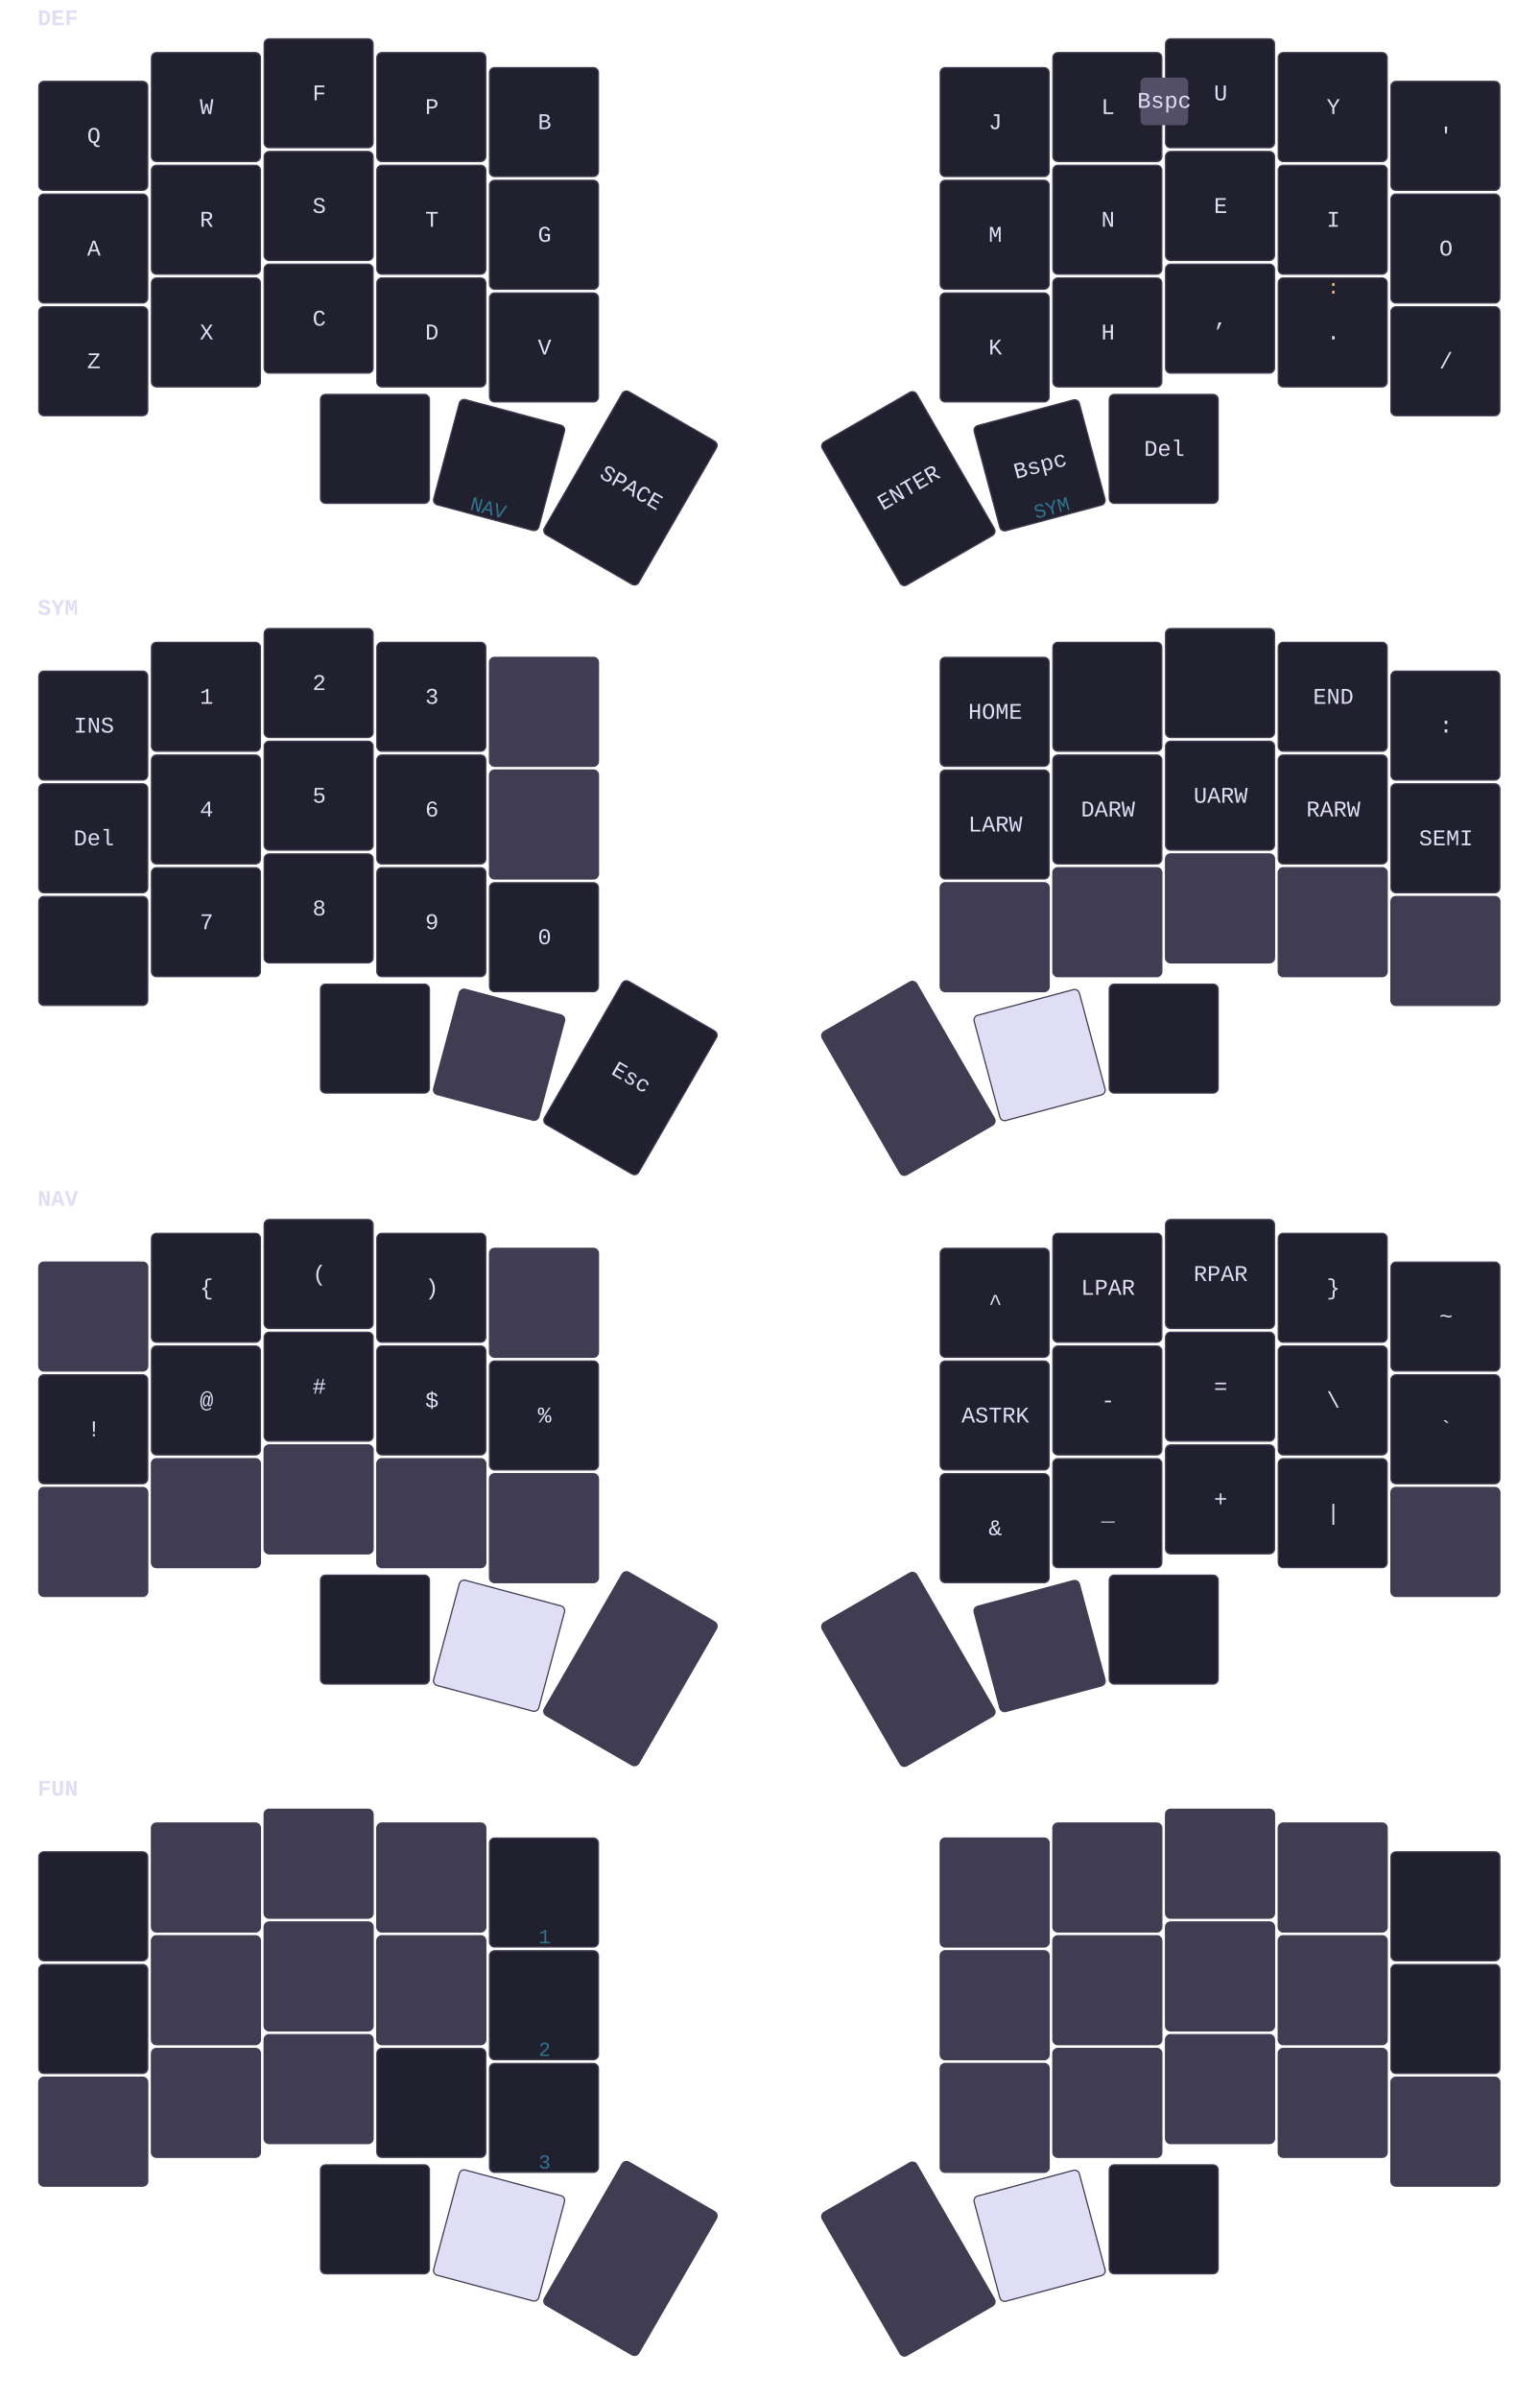
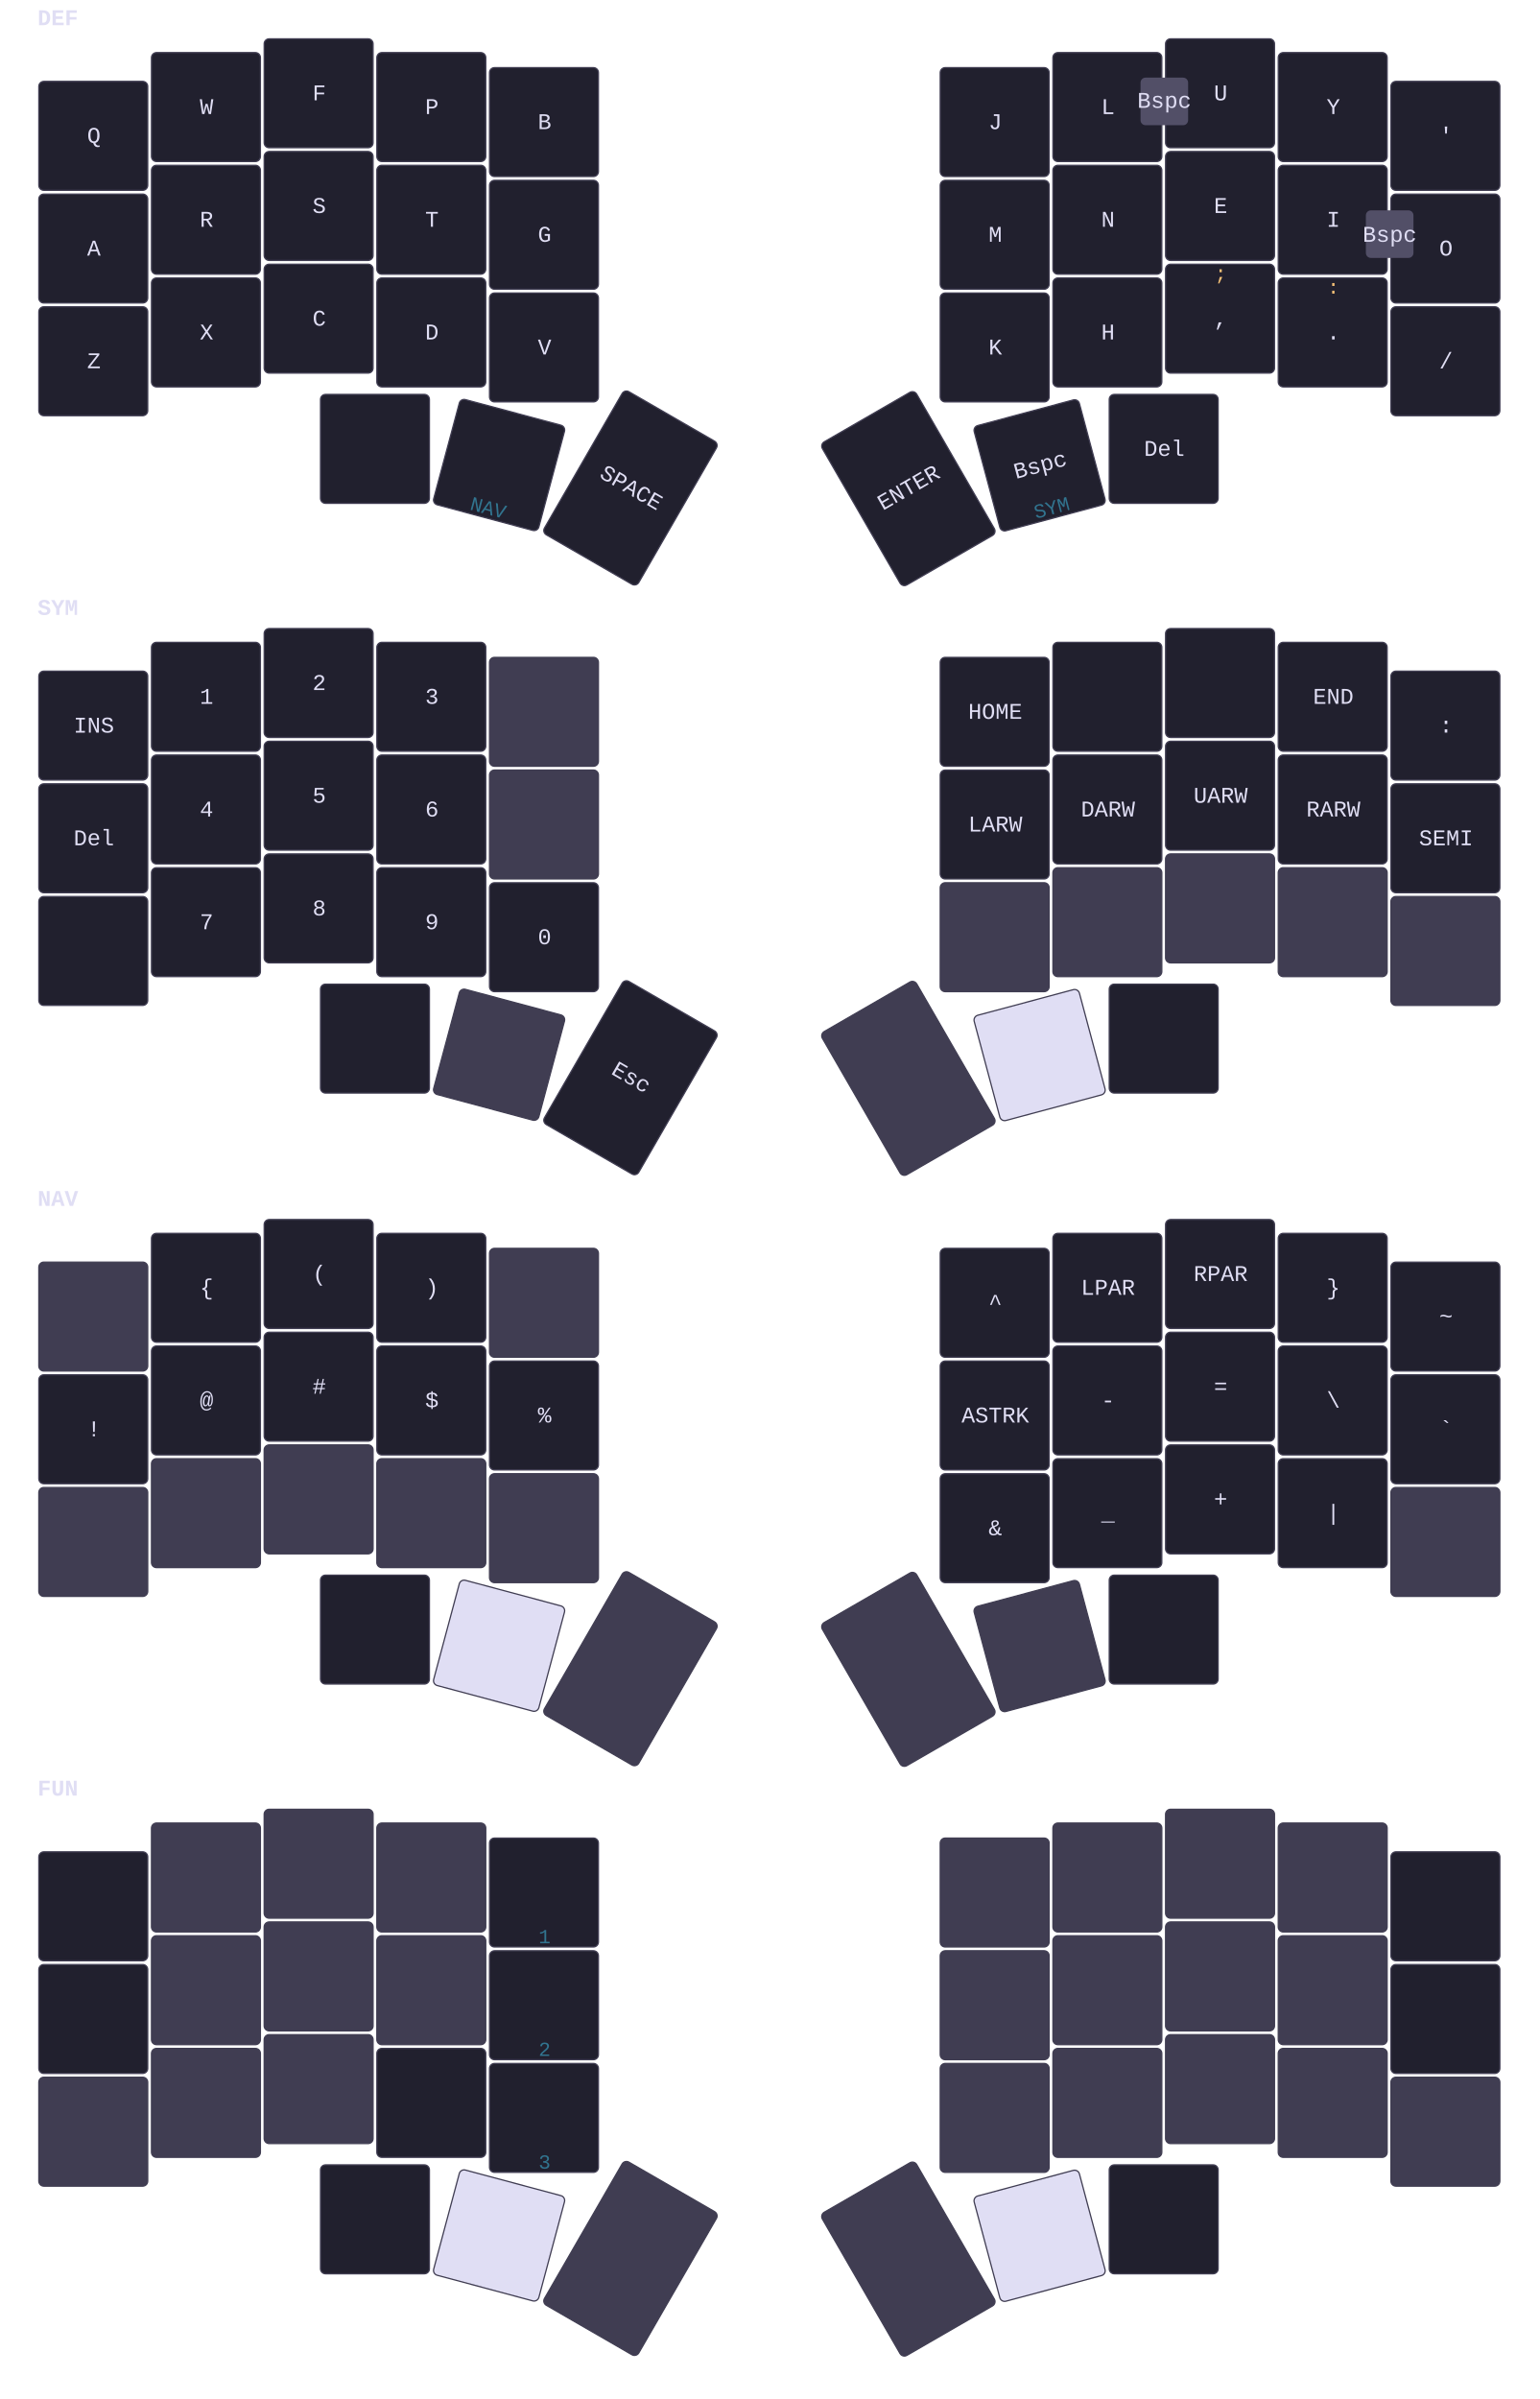
<svg xmlns="http://www.w3.org/2000/svg" xmlns:xlink="http://www.w3.org/1999/xlink" width="1230" height="1916" viewBox="0 0 1230 1916" class="keymap">
  <defs>/* start glyphs */
<svg id="mdi:alpha-w-box">
      <svg id="mdi-alpha-w-box" viewBox="0 0 24 24">
        <path d="M9,17H15A2,2 0 0,0 17,15V7H15V15H13V8H11V15H9V7H7V15A2,2 0 0,0 9,17M5,3H19A2,2 0 0,1 21,5V19A2,2 0 0,1 19,21H5A2,2 0 0,1 3,19V5A2,2 0 0,1 5,3Z" />
      </svg>
    </svg>
    <svg id="mdi:apple-keyboard-command">
      <svg id="mdi-apple-keyboard-command" viewBox="0 0 24 24">
        <path d="M6,2A4,4 0 0,1 10,6V8H14V6A4,4 0 0,1 18,2A4,4 0 0,1 22,6A4,4 0 0,1 18,10H16V14H18A4,4 0 0,1 22,18A4,4 0 0,1 18,22A4,4 0 0,1 14,18V16H10V18A4,4 0 0,1 6,22A4,4 0 0,1 2,18A4,4 0 0,1 6,14H8V10H6A4,4 0 0,1 2,6A4,4 0 0,1 6,2M16,18A2,2 0 0,0 18,20A2,2 0 0,0 20,18A2,2 0 0,0 18,16H16V18M14,10H10V14H14V10M6,16A2,2 0 0,0 4,18A2,2 0 0,0 6,20A2,2 0 0,0 8,18V16H6M8,6A2,2 0 0,0 6,4A2,2 0 0,0 4,6A2,2 0 0,0 6,8H8V6M18,8A2,2 0 0,0 20,6A2,2 0 0,0 18,4A2,2 0 0,0 16,6V8H18Z" />
      </svg>
    </svg>
    <svg id="mdi:apple-keyboard-control">
      <svg id="mdi-apple-keyboard-control" viewBox="0 0 24 24">
        <path d="M19.78,11.78L18.36,13.19L12,6.83L5.64,13.19L4.22,11.78L12,4L19.78,11.78Z" />
      </svg>
    </svg>
    <svg id="mdi:apple-keyboard-option">
      <svg id="mdi-apple-keyboard-option" viewBox="0 0 24 24">
        <path d="M3,4H9.11L16.15,18H21V20H14.88L7.84,6H3V4M14,4H21V6H14V4Z" />
      </svg>
    </svg>
    <svg id="mdi:apple-keyboard-shift">
      <svg id="mdi-apple-keyboard-shift" viewBox="0 0 24 24">
        <path d="M15,18V12H17.17L12,6.83L6.83,12H9V18H15M12,4L22,14H17V20H7V14H2L12,4Z" />
      </svg>
    </svg>
    <svg id="mdi:backup-restore">
      <svg id="mdi-backup-restore" viewBox="0 0 24 24">
        <path d="M12,3A9,9 0 0,0 3,12H0L4,16L8,12H5A7,7 0 0,1 12,5A7,7 0 0,1 19,12A7,7 0 0,1 12,19C10.5,19 9.09,18.5 7.94,17.7L6.5,19.14C8.04,20.3 9.94,21 12,21A9,9 0 0,0 21,12A9,9 0 0,0 12,3M14,12A2,2 0 0,0 12,10A2,2 0 0,0 10,12A2,2 0 0,0 12,14A2,2 0 0,0 14,12Z" />
      </svg>
    </svg>
    <svg id="mdi:bluetooth-connect">
      <svg id="mdi-bluetooth-connect" viewBox="0 0 24 24">
        <path d="M19,10L17,12L19,14L21,12M14.88,16.29L13,18.17V14.41M13,5.83L14.88,7.71L13,9.58M17.71,7.71L12,2H11V9.58L6.41,5L5,6.41L10.59,12L5,17.58L6.41,19L11,14.41V22H12L17.71,16.29L13.41,12M7,12L5,10L3,12L5,14L7,12Z" />
      </svg>
    </svg>
    <svg id="mdi:bluetooth-off">
      <svg id="mdi-bluetooth-off" viewBox="0 0 24 24">
        <path d="M13,5.83L14.88,7.71L13.28,9.31L14.69,10.72L17.71,7.7L12,2H11V7.03L13,9.03M5.41,4L4,5.41L10.59,12L5,17.59L6.41,19L11,14.41V22H12L16.29,17.71L18.59,20L20,18.59M13,18.17V14.41L14.88,16.29" />
      </svg>
    </svg>
    <svg id="mdi:chevron-double-down">
      <svg id="mdi-chevron-double-down" viewBox="0 0 24 24">
        <path d="M16.59,5.59L18,7L12,13L6,7L7.41,5.59L12,10.17L16.59,5.59M16.59,11.59L18,13L12,19L6,13L7.41,11.59L12,16.17L16.59,11.59Z" />
      </svg>
    </svg>
    <svg id="mdi:chevron-double-up">
      <svg id="mdi-chevron-double-up" viewBox="0 0 24 24">
        <path d="M7.41,18.41L6,17L12,11L18,17L16.59,18.41L12,13.83L7.41,18.41M7.41,12.41L6,11L12,5L18,11L16.59,12.41L12,7.83L7.41,12.41Z" />
      </svg>
    </svg>
    <svg id="mdi:keyboard-tab">
      <svg id="mdi-keyboard-tab" viewBox="0 0 24 24">
        <path d="M20,18H22V6H20M11.59,7.41L15.17,11H1V13H15.17L11.59,16.58L13,18L19,12L13,6L11.59,7.41Z" />
      </svg>
    </svg>
    <svg id="mdi:minus-circle-outline">
      <svg id="mdi-minus-circle-outline" viewBox="0 0 24 24">
        <path d="M12,20C7.59,20 4,16.41 4,12C4,7.59 7.59,4 12,4C16.41,4 20,7.59 20,12C20,16.41 16.41,20 12,20M12,2A10,10 0 0,0 2,12A10,10 0 0,0 12,22A10,10 0 0,0 22,12A10,10 0 0,0 12,2M7,13H17V11H7" />
      </svg>
    </svg>
    <svg id="mdi:progress-download">
      <svg id="mdi-progress-download" viewBox="0 0 24 24">
        <path d="M13,2.03C17.73,2.5 21.5,6.25 21.95,11C22.5,16.5 18.5,21.38 13,21.93V19.93C16.64,19.5 19.5,16.61 19.96,12.97C20.5,8.58 17.39,4.59 13,4.05V2.05L13,2.03M11,2.06V4.06C9.57,4.26 8.22,4.84 7.1,5.74L5.67,4.26C7.19,3 9.05,2.25 11,2.06M4.26,5.67L5.69,7.1C4.8,8.23 4.24,9.58 4.05,11H2.05C2.25,9.04 3,7.19 4.26,5.67M2.06,13H4.06C4.24,14.42 4.81,15.77 5.69,16.9L4.27,18.33C3.03,16.81 2.26,14.96 2.06,13M7.1,18.37C8.23,19.25 9.58,19.82 11,20V22C9.04,21.79 7.18,21 5.67,19.74L7.1,18.37M12,16.5L7.5,12H11V8H13V12H16.5L12,16.5Z" />
      </svg>
    </svg>
    <svg id="mdi:transfer">
      <svg id="mdi-transfer" viewBox="0 0 24 24">
        <path d="M8 4A2 2 0 0 0 6 6V10H8V6H16V9H13.5L17 12.5L20.5 9H18V6A2 2 0 0 0 16 4H8M3 12V14H11V12H3M3 15V17H11V15H3M13 15V17H21V15H13M3 18V20H11V18H3M13 18V20H21V18H13Z" />
      </svg>
    </svg>
  </defs>/* end glyphs */
<style>/* inherit to force styles through use tags */
svg path {
    fill: inherit;
}

/* root DOM */
svg.keymap {
    font-family: SFMono-Regular,Consolas,Liberation Mono,Menlo,monospace;
    font-size: 18px;
    font-kerning: normal;
    text-rendering: optimizeLegibility;
    background: #26233a;
}

rect.key {
    fill: #21202e ; /* switch background key color */
    stroke: #403d52; /* switch border color */
    stroke-width: 1;
}

/* default key side styling, only used is draw_key_sides is set */
rect.side {
    filter: brightness(90%);
}

/* color accent for combo boxes */
rect.combo, rect.combo-separate {
    fill: #524f67;
}

/* color accent for held keys */
rect.held, rect.combo.held {
    fill: #e0def4;
}

/* color accent for ghost (optional) keys */
rect.ghost, rect.combo.ghost {
    stroke-dasharray: 4, 4;
    stroke-width: 2;
}

text {
    text-anchor: middle;
    dominant-baseline: middle;
}

/* main layer keys text */
text.tap, text.combo, use.tap {
    fill: #e0def4;
}
text.hold {
    fill: #31748f;
    font-size: 16px; /* simlar to glyph_hold_size */
}
use.hold {
    fill: #31748f;
}

/* styling for layer labels */
text.label {
    font-weight: bold;
    text-anchor: start;
    fill: #e0def4;
    stroke-width: 0;
    paint-order: stroke;
    text-transform: uppercase;
}

/* styling for combo tap, and key hold/shifted label text */
text.combo, text.shifted {
}

text.hold {
    text-anchor: middle;
    dominant-baseline: auto;
}

text.shifted {
    text-anchor: middle;
    dominant-baseline: hanging;
    font-size: 16px;
    fill: #f6c177;
}

/* styling for hold/shifted label text in combo box */
text.combo.hold, text.combo.shifted {
    font-size: 8px;
}

/* lighter symbol for transparent keys */
rect.trans {
    fill: #403d52;
}
use.trans {
    fill: #6e6a86;
}

/* styling for combo dendrons */
path.combo {
    stroke-width: 1;
    stroke: gray;
    fill: none;
}

/* Start Tabler Icons Cleanup */
/* cannot use height/width with glyphs */
.icon-tabler &gt; path {
    fill: inherit;
    stroke: inherit;
    stroke-width: 2;
}
/* hide tabler's default box */
.icon-tabler &gt; path[stroke="none"][fill="none"] {
    visibility: hidden;
}
/* End Tabler Icons Cleanup */
</style>
  <g transform="translate(30, 0)" class="layer-DEF">
    <text x="0" y="15" class="label">DEF</text>
    <g transform="translate(0, 30)">
      <g transform="translate(45, 79)" class="key keypos-0">
        <rect rx="4" ry="4" x="-44" y="-44" width="87" height="87" class="key" />
        <text x="0" y="0" class="key tap">Q</text>
      </g>
      <g transform="translate(135, 56)" class="key keypos-1">
        <rect rx="4" ry="4" x="-44" y="-44" width="87" height="87" class="key" />
        <text x="0" y="0" class="key tap">W</text>
      </g>
      <g transform="translate(225, 45)" class="key keypos-2">
        <rect rx="4" ry="4" x="-44" y="-44" width="87" height="87" class="key" />
        <text x="0" y="0" class="key tap">F</text>
      </g>
      <g transform="translate(315, 56)" class="key keypos-3">
        <rect rx="4" ry="4" x="-44" y="-44" width="87" height="87" class="key" />
        <text x="0" y="0" class="key tap">P</text>
      </g>
      <g transform="translate(405, 68)" class="key keypos-4">
        <rect rx="4" ry="4" x="-44" y="-44" width="87" height="87" class="key" />
        <text x="0" y="0" class="key tap">B</text>
      </g>
      <g transform="translate(765, 68)" class="key keypos-5">
        <rect rx="4" ry="4" x="-44" y="-44" width="87" height="87" class="key" />
        <text x="0" y="0" class="key tap">J</text>
      </g>
      <g transform="translate(855, 56)" class="key keypos-6">
        <rect rx="4" ry="4" x="-44" y="-44" width="87" height="87" class="key" />
        <text x="0" y="0" class="key tap">L</text>
      </g>
      <g transform="translate(945, 45)" class="key keypos-7">
        <rect rx="4" ry="4" x="-44" y="-44" width="87" height="87" class="key" />
        <text x="0" y="0" class="key tap">U</text>
      </g>
      <g transform="translate(1035, 56)" class="key keypos-8">
        <rect rx="4" ry="4" x="-44" y="-44" width="87" height="87" class="key" />
        <text x="0" y="0" class="key tap">Y</text>
      </g>
      <g transform="translate(1125, 79)" class="key keypos-9">
        <rect rx="4" ry="4" x="-44" y="-44" width="87" height="87" class="key" />
        <text x="0" y="0" class="key tap">'</text>
      </g>
      <g transform="translate(45, 169)" class="key keypos-10">
        <rect rx="4" ry="4" x="-44" y="-44" width="87" height="87" class="key" />
        <text x="0" y="0" class="key tap">A</text>
        <use href="#mdi:apple-keyboard-command" xlink:href="#mdi:apple-keyboard-command" x="-8" y="24" height="16" width="16.0" class="key hold glyph mdi:apple-keyboard-command" />
      </g>
      <g transform="translate(135, 146)" class="key keypos-11">
        <rect rx="4" ry="4" x="-44" y="-44" width="87" height="87" class="key" />
        <text x="0" y="0" class="key tap">R</text>
        <use href="#mdi:apple-keyboard-option" xlink:href="#mdi:apple-keyboard-option" x="-8" y="24" height="16" width="16.0" class="key hold glyph mdi:apple-keyboard-option" />
      </g>
      <g transform="translate(225, 135)" class="key keypos-12">
        <rect rx="4" ry="4" x="-44" y="-44" width="87" height="87" class="key" />
        <text x="0" y="0" class="key tap">S</text>
        <use href="#mdi:apple-keyboard-control" xlink:href="#mdi:apple-keyboard-control" x="-8" y="24" height="16" width="16.0" class="key hold glyph mdi:apple-keyboard-control" />
      </g>
      <g transform="translate(315, 146)" class="key keypos-13">
        <rect rx="4" ry="4" x="-44" y="-44" width="87" height="87" class="key" />
        <text x="0" y="0" class="key tap">T</text>
        <use href="#mdi:apple-keyboard-shift" xlink:href="#mdi:apple-keyboard-shift" x="-8" y="24" height="16" width="16.0" class="key hold glyph mdi:apple-keyboard-shift" />
      </g>
      <g transform="translate(405, 158)" class="key keypos-14">
        <rect rx="4" ry="4" x="-44" y="-44" width="87" height="87" class="key" />
        <text x="0" y="0" class="key tap">G</text>
      </g>
      <g transform="translate(765, 158)" class="key keypos-15">
        <rect rx="4" ry="4" x="-44" y="-44" width="87" height="87" class="key" />
        <text x="0" y="0" class="key tap">M</text>
      </g>
      <g transform="translate(855, 146)" class="key keypos-16">
        <rect rx="4" ry="4" x="-44" y="-44" width="87" height="87" class="key" />
        <text x="0" y="0" class="key tap">N</text>
        <use href="#mdi:apple-keyboard-shift" xlink:href="#mdi:apple-keyboard-shift" x="-8" y="24" height="16" width="16.0" class="key hold glyph mdi:apple-keyboard-shift" />
      </g>
      <g transform="translate(945, 135)" class="key keypos-17">
        <rect rx="4" ry="4" x="-44" y="-44" width="87" height="87" class="key" />
        <text x="0" y="0" class="key tap">E</text>
        <use href="#mdi:apple-keyboard-control" xlink:href="#mdi:apple-keyboard-control" x="-8" y="24" height="16" width="16.0" class="key hold glyph mdi:apple-keyboard-control" />
      </g>
      <g transform="translate(1035, 146)" class="key keypos-18">
        <rect rx="4" ry="4" x="-44" y="-44" width="87" height="87" class="key" />
        <text x="0" y="0" class="key tap">I</text>
        <use href="#mdi:apple-keyboard-option" xlink:href="#mdi:apple-keyboard-option" x="-8" y="24" height="16" width="16.0" class="key hold glyph mdi:apple-keyboard-option" />
      </g>
      <g transform="translate(1125, 169)" class="key keypos-19">
        <rect rx="4" ry="4" x="-44" y="-44" width="87" height="87" class="key" />
        <text x="0" y="0" class="key tap">O</text>
        <use href="#mdi:apple-keyboard-command" xlink:href="#mdi:apple-keyboard-command" x="-8" y="24" height="16" width="16.0" class="key hold glyph mdi:apple-keyboard-command" />
      </g>
      <g transform="translate(45, 259)" class="key keypos-20">
        <rect rx="4" ry="4" x="-44" y="-44" width="87" height="87" class="key" />
        <text x="0" y="0" class="key tap">Z</text>
      </g>
      <g transform="translate(135, 236)" class="key keypos-21">
        <rect rx="4" ry="4" x="-44" y="-44" width="87" height="87" class="key" />
        <text x="0" y="0" class="key tap">X</text>
      </g>
      <g transform="translate(225, 225)" class="key keypos-22">
        <rect rx="4" ry="4" x="-44" y="-44" width="87" height="87" class="key" />
        <text x="0" y="0" class="key tap">C</text>
      </g>
      <g transform="translate(315, 236)" class="key keypos-23">
        <rect rx="4" ry="4" x="-44" y="-44" width="87" height="87" class="key" />
        <text x="0" y="0" class="key tap">D</text>
      </g>
      <g transform="translate(405, 248)" class="key keypos-24">
        <rect rx="4" ry="4" x="-44" y="-44" width="87" height="87" class="key" />
        <text x="0" y="0" class="key tap">V</text>
      </g>
      <g transform="translate(765, 248)" class="key keypos-25">
        <rect rx="4" ry="4" x="-44" y="-44" width="87" height="87" class="key" />
        <text x="0" y="0" class="key tap">K</text>
      </g>
      <g transform="translate(855, 236)" class="key keypos-26">
        <rect rx="4" ry="4" x="-44" y="-44" width="87" height="87" class="key" />
        <text x="0" y="0" class="key tap">H</text>
      </g>
      <g transform="translate(945, 225)" class="key keypos-27">
        <rect rx="4" ry="4" x="-44" y="-44" width="87" height="87" class="key" />
        <text x="0" y="0" class="key tap">,</text>
+         <text x="0" y="-40" class="key shifted">;</text>
      </g>
      <g transform="translate(1035, 236)" class="key keypos-28">
        <rect rx="4" ry="4" x="-44" y="-44" width="87" height="87" class="key" />
        <text x="0" y="0" class="key tap">.</text>
        <text x="0" y="-40" class="key shifted">:</text>
      </g>
      <g transform="translate(1125, 259)" class="key keypos-29">
        <rect rx="4" ry="4" x="-44" y="-44" width="87" height="87" class="key" />
        <text x="0" y="0" class="key tap">/</text>
      </g>
      <g transform="translate(270, 329)" class="key keypos-30">
        <rect rx="4" ry="4" x="-44" y="-44" width="87" height="87" class="key" />
        <use href="#mdi:keyboard-tab" xlink:href="#mdi:keyboard-tab" x="-10" y="-10" height="20" width="20.0" class="key tap glyph mdi:keyboard-tab" />
        <use href="#mdi:apple-keyboard-command" xlink:href="#mdi:apple-keyboard-command" x="-8" y="24" height="16" width="16.0" class="key hold glyph mdi:apple-keyboard-command" />
      </g>
      <g transform="translate(369, 342) rotate(15.0)" class="key keypos-31">
        <rect rx="4" ry="4" x="-44" y="-44" width="87" height="87" class="key" />
        <use href="#mdi:keyboard-tab" xlink:href="#mdi:keyboard-tab" x="-10" y="-10" height="20" width="20.0" class="key tap glyph mdi:keyboard-tab" />
        <text x="0" y="40" class="key hold">NAV</text>
      </g>
      <g transform="translate(474, 360) rotate(30.0)" class="key keypos-32">
        <rect rx="4" ry="4" x="-44" y="-66" width="87" height="132" class="key" />
        <text x="0" y="0" class="key tap">SPACE</text>
      </g>
      <g transform="translate(696, 360) rotate(-30.0)" class="key keypos-33">
        <rect rx="4" ry="4" x="-44" y="-66" width="87" height="132" class="key" />
        <text x="0" y="0" class="key tap">ENTER</text>
      </g>
      <g transform="translate(801, 342) rotate(-15.0)" class="key keypos-34">
        <rect rx="4" ry="4" x="-44" y="-44" width="87" height="87" class="key" />
        <text x="0" y="0" class="key tap">Bspc</text>
        <text x="0" y="40" class="key hold">SYM</text>
      </g>
      <g transform="translate(900, 329)" class="key keypos-35">
        <rect rx="4" ry="4" x="-44" y="-44" width="87" height="87" class="key" />
        <text x="0" y="0" class="key tap">Del</text>
        <use href="#mdi:apple-keyboard-option" xlink:href="#mdi:apple-keyboard-option" x="-8" y="24" height="16" width="16.0" class="key hold glyph mdi:apple-keyboard-option" />
      </g>
      <g class="combo combopos-0">
        <rect rx="4" ry="4" x="881" y="32" width="38" height="38" class="combo" />
        <text x="900" y="51" class="combo tap">Bspc</text>
+       </g>
+       <g class="combo combopos-1">
+         <rect rx="4" ry="4" x="1061" y="138" width="38" height="38" class="combo" />
+         <text x="1080" y="158" class="combo tap">Bspc</text>
      </g>
    </g>
  </g>
  <g transform="translate(30, 471)" class="layer-SYM">
    <text x="0" y="15" class="label">SYM</text>
    <g transform="translate(0, 30)">
      <g transform="translate(45, 79)" class="key keypos-0">
        <rect rx="4" ry="4" x="-44" y="-44" width="87" height="87" class="key" />
        <text x="0" y="0" class="key tap">INS</text>
      </g>
      <g transform="translate(135, 56)" class="key keypos-1">
        <rect rx="4" ry="4" x="-44" y="-44" width="87" height="87" class="key" />
        <text x="0" y="0" class="key tap">1</text>
      </g>
      <g transform="translate(225, 45)" class="key keypos-2">
        <rect rx="4" ry="4" x="-44" y="-44" width="87" height="87" class="key" />
        <text x="0" y="0" class="key tap">2</text>
      </g>
      <g transform="translate(315, 56)" class="key keypos-3">
        <rect rx="4" ry="4" x="-44" y="-44" width="87" height="87" class="key" />
        <text x="0" y="0" class="key tap">3</text>
      </g>
      <g transform="translate(405, 68)" class="key trans keypos-4">
        <rect rx="4" ry="4" x="-44" y="-44" width="87" height="87" class="key trans" />
        <use href="#mdi:transfer" xlink:href="#mdi:transfer" x="-10" y="-10" height="20" width="20.0" class="key trans tap glyph mdi:transfer" />
      </g>
      <g transform="translate(765, 68)" class="key keypos-5">
        <rect rx="4" ry="4" x="-44" y="-44" width="87" height="87" class="key" />
        <text x="0" y="0" class="key tap">HOME</text>
      </g>
      <g transform="translate(855, 56)" class="key keypos-6">
        <rect rx="4" ry="4" x="-44" y="-44" width="87" height="87" class="key" />
        <use href="#mdi:chevron-double-down" xlink:href="#mdi:chevron-double-down" x="-10" y="-10" height="20" width="20.0" class="key tap glyph mdi:chevron-double-down" />
      </g>
      <g transform="translate(945, 45)" class="key keypos-7">
        <rect rx="4" ry="4" x="-44" y="-44" width="87" height="87" class="key" />
        <use href="#mdi:chevron-double-up" xlink:href="#mdi:chevron-double-up" x="-10" y="-10" height="20" width="20.0" class="key tap glyph mdi:chevron-double-up" />
      </g>
      <g transform="translate(1035, 56)" class="key keypos-8">
        <rect rx="4" ry="4" x="-44" y="-44" width="87" height="87" class="key" />
        <text x="0" y="0" class="key tap">END</text>
      </g>
      <g transform="translate(1125, 79)" class="key keypos-9">
        <rect rx="4" ry="4" x="-44" y="-44" width="87" height="87" class="key" />
        <text x="0" y="0" class="key tap">:</text>
      </g>
      <g transform="translate(45, 169)" class="key keypos-10">
        <rect rx="4" ry="4" x="-44" y="-44" width="87" height="87" class="key" />
        <text x="0" y="0" class="key tap">Del</text>
      </g>
      <g transform="translate(135, 146)" class="key keypos-11">
        <rect rx="4" ry="4" x="-44" y="-44" width="87" height="87" class="key" />
        <text x="0" y="0" class="key tap">4</text>
      </g>
      <g transform="translate(225, 135)" class="key keypos-12">
        <rect rx="4" ry="4" x="-44" y="-44" width="87" height="87" class="key" />
        <text x="0" y="0" class="key tap">5</text>
      </g>
      <g transform="translate(315, 146)" class="key keypos-13">
        <rect rx="4" ry="4" x="-44" y="-44" width="87" height="87" class="key" />
        <text x="0" y="0" class="key tap">6</text>
      </g>
      <g transform="translate(405, 158)" class="key trans keypos-14">
        <rect rx="4" ry="4" x="-44" y="-44" width="87" height="87" class="key trans" />
        <use href="#mdi:transfer" xlink:href="#mdi:transfer" x="-10" y="-10" height="20" width="20.0" class="key trans tap glyph mdi:transfer" />
      </g>
      <g transform="translate(765, 158)" class="key keypos-15">
        <rect rx="4" ry="4" x="-44" y="-44" width="87" height="87" class="key" />
        <text x="0" y="0" class="key tap">LARW</text>
      </g>
      <g transform="translate(855, 146)" class="key keypos-16">
        <rect rx="4" ry="4" x="-44" y="-44" width="87" height="87" class="key" />
        <text x="0" y="0" class="key tap">DARW</text>
      </g>
      <g transform="translate(945, 135)" class="key keypos-17">
        <rect rx="4" ry="4" x="-44" y="-44" width="87" height="87" class="key" />
        <text x="0" y="0" class="key tap">UARW</text>
      </g>
      <g transform="translate(1035, 146)" class="key keypos-18">
        <rect rx="4" ry="4" x="-44" y="-44" width="87" height="87" class="key" />
        <text x="0" y="0" class="key tap">RARW</text>
      </g>
      <g transform="translate(1125, 169)" class="key keypos-19">
        <rect rx="4" ry="4" x="-44" y="-44" width="87" height="87" class="key" />
        <text x="0" y="0" class="key tap">SEMI</text>
      </g>
      <g transform="translate(45, 259)" class="key keypos-20">
        <rect rx="4" ry="4" x="-44" y="-44" width="87" height="87" class="key" />
        <use href="#mdi:alpha-w-box" xlink:href="#mdi:alpha-w-box" x="-10" y="-10" height="20" width="20.0" class="key tap glyph mdi:alpha-w-box" />
      </g>
      <g transform="translate(135, 236)" class="key keypos-21">
        <rect rx="4" ry="4" x="-44" y="-44" width="87" height="87" class="key" />
        <text x="0" y="0" class="key tap">7</text>
      </g>
      <g transform="translate(225, 225)" class="key keypos-22">
        <rect rx="4" ry="4" x="-44" y="-44" width="87" height="87" class="key" />
        <text x="0" y="0" class="key tap">8</text>
      </g>
      <g transform="translate(315, 236)" class="key keypos-23">
        <rect rx="4" ry="4" x="-44" y="-44" width="87" height="87" class="key" />
        <text x="0" y="0" class="key tap">9</text>
      </g>
      <g transform="translate(405, 248)" class="key keypos-24">
        <rect rx="4" ry="4" x="-44" y="-44" width="87" height="87" class="key" />
        <text x="0" y="0" class="key tap">0</text>
      </g>
      <g transform="translate(765, 248)" class="key trans keypos-25">
        <rect rx="4" ry="4" x="-44" y="-44" width="87" height="87" class="key trans" />
        <use href="#mdi:transfer" xlink:href="#mdi:transfer" x="-10" y="-10" height="20" width="20.0" class="key trans tap glyph mdi:transfer" />
      </g>
      <g transform="translate(855, 236)" class="key trans keypos-26">
        <rect rx="4" ry="4" x="-44" y="-44" width="87" height="87" class="key trans" />
        <use href="#mdi:transfer" xlink:href="#mdi:transfer" x="-10" y="-10" height="20" width="20.0" class="key trans tap glyph mdi:transfer" />
      </g>
      <g transform="translate(945, 225)" class="key trans keypos-27">
        <rect rx="4" ry="4" x="-44" y="-44" width="87" height="87" class="key trans" />
        <use href="#mdi:transfer" xlink:href="#mdi:transfer" x="-10" y="-10" height="20" width="20.0" class="key trans tap glyph mdi:transfer" />
      </g>
      <g transform="translate(1035, 236)" class="key trans keypos-28">
        <rect rx="4" ry="4" x="-44" y="-44" width="87" height="87" class="key trans" />
        <use href="#mdi:transfer" xlink:href="#mdi:transfer" x="-10" y="-10" height="20" width="20.0" class="key trans tap glyph mdi:transfer" />
      </g>
      <g transform="translate(1125, 259)" class="key trans keypos-29">
        <rect rx="4" ry="4" x="-44" y="-44" width="87" height="87" class="key trans" />
        <use href="#mdi:transfer" xlink:href="#mdi:transfer" x="-10" y="-10" height="20" width="20.0" class="key trans tap glyph mdi:transfer" />
      </g>
      <g transform="translate(270, 329)" class="key none keypos-30">
        <rect rx="4" ry="4" x="-44" y="-44" width="87" height="87" class="key none" />
        <use href="#mdi:minus-circle-outline" xlink:href="#mdi:minus-circle-outline" x="-10" y="-10" height="20" width="20.0" class="key none tap glyph mdi:minus-circle-outline" />
      </g>
      <g transform="translate(369, 342) rotate(15.0)" class="key trans keypos-31">
        <rect rx="4" ry="4" x="-44" y="-44" width="87" height="87" class="key trans" />
        <use href="#mdi:transfer" xlink:href="#mdi:transfer" x="-10" y="-10" height="20" width="20.0" class="key trans tap glyph mdi:transfer" />
      </g>
      <g transform="translate(474, 360) rotate(30.0)" class="key keypos-32">
        <rect rx="4" ry="4" x="-44" y="-66" width="87" height="132" class="key" />
        <text x="0" y="0" class="key tap">Esc</text>
      </g>
      <g transform="translate(696, 360) rotate(-30.0)" class="key trans keypos-33">
        <rect rx="4" ry="4" x="-44" y="-66" width="87" height="132" class="key trans" />
        <use href="#mdi:transfer" xlink:href="#mdi:transfer" x="-10" y="-10" height="20" width="20.0" class="key trans tap glyph mdi:transfer" />
      </g>
      <g transform="translate(801, 342) rotate(-15.0)" class="key held keypos-34">
        <rect rx="4" ry="4" x="-44" y="-44" width="87" height="87" class="key held" />
      </g>
      <g transform="translate(900, 329)" class="key none keypos-35">
        <rect rx="4" ry="4" x="-44" y="-44" width="87" height="87" class="key none" />
        <use href="#mdi:minus-circle-outline" xlink:href="#mdi:minus-circle-outline" x="-10" y="-10" height="20" width="20.0" class="key none tap glyph mdi:minus-circle-outline" />
      </g>
    </g>
  </g>
  <g transform="translate(30, 943)" class="layer-NAV">
    <text x="0" y="15" class="label">NAV</text>
    <g transform="translate(0, 30)">
      <g transform="translate(45, 79)" class="key trans keypos-0">
        <rect rx="4" ry="4" x="-44" y="-44" width="87" height="87" class="key trans" />
        <use href="#mdi:transfer" xlink:href="#mdi:transfer" x="-10" y="-10" height="20" width="20.0" class="key trans tap glyph mdi:transfer" />
      </g>
      <g transform="translate(135, 56)" class="key keypos-1">
        <rect rx="4" ry="4" x="-44" y="-44" width="87" height="87" class="key" />
        <text x="0" y="0" class="key tap">{</text>
      </g>
      <g transform="translate(225, 45)" class="key keypos-2">
        <rect rx="4" ry="4" x="-44" y="-44" width="87" height="87" class="key" />
        <text x="0" y="0" class="key tap">(</text>
      </g>
      <g transform="translate(315, 56)" class="key keypos-3">
        <rect rx="4" ry="4" x="-44" y="-44" width="87" height="87" class="key" />
        <text x="0" y="0" class="key tap">)</text>
      </g>
      <g transform="translate(405, 68)" class="key trans keypos-4">
        <rect rx="4" ry="4" x="-44" y="-44" width="87" height="87" class="key trans" />
        <use href="#mdi:transfer" xlink:href="#mdi:transfer" x="-10" y="-10" height="20" width="20.0" class="key trans tap glyph mdi:transfer" />
      </g>
      <g transform="translate(765, 68)" class="key keypos-5">
        <rect rx="4" ry="4" x="-44" y="-44" width="87" height="87" class="key" />
        <text x="0" y="0" class="key tap">^</text>
      </g>
      <g transform="translate(855, 56)" class="key keypos-6">
        <rect rx="4" ry="4" x="-44" y="-44" width="87" height="87" class="key" />
        <text x="0" y="0" class="key tap">LPAR</text>
      </g>
      <g transform="translate(945, 45)" class="key keypos-7">
        <rect rx="4" ry="4" x="-44" y="-44" width="87" height="87" class="key" />
        <text x="0" y="0" class="key tap">RPAR</text>
      </g>
      <g transform="translate(1035, 56)" class="key keypos-8">
        <rect rx="4" ry="4" x="-44" y="-44" width="87" height="87" class="key" />
        <text x="0" y="0" class="key tap">}</text>
      </g>
      <g transform="translate(1125, 79)" class="key keypos-9">
        <rect rx="4" ry="4" x="-44" y="-44" width="87" height="87" class="key" />
        <text x="0" y="0" class="key tap">~</text>
      </g>
      <g transform="translate(45, 169)" class="key keypos-10">
        <rect rx="4" ry="4" x="-44" y="-44" width="87" height="87" class="key" />
        <text x="0" y="0" class="key tap">!</text>
      </g>
      <g transform="translate(135, 146)" class="key keypos-11">
        <rect rx="4" ry="4" x="-44" y="-44" width="87" height="87" class="key" />
        <text x="0" y="0" class="key tap">@</text>
      </g>
      <g transform="translate(225, 135)" class="key keypos-12">
        <rect rx="4" ry="4" x="-44" y="-44" width="87" height="87" class="key" />
        <text x="0" y="0" class="key tap">#</text>
      </g>
      <g transform="translate(315, 146)" class="key keypos-13">
        <rect rx="4" ry="4" x="-44" y="-44" width="87" height="87" class="key" />
        <text x="0" y="0" class="key tap">$</text>
      </g>
      <g transform="translate(405, 158)" class="key keypos-14">
        <rect rx="4" ry="4" x="-44" y="-44" width="87" height="87" class="key" />
        <text x="0" y="0" class="key tap">%</text>
      </g>
      <g transform="translate(765, 158)" class="key keypos-15">
        <rect rx="4" ry="4" x="-44" y="-44" width="87" height="87" class="key" />
        <text x="0" y="0" class="key tap">ASTRK</text>
      </g>
      <g transform="translate(855, 146)" class="key keypos-16">
        <rect rx="4" ry="4" x="-44" y="-44" width="87" height="87" class="key" />
        <text x="0" y="0" class="key tap">-</text>
      </g>
      <g transform="translate(945, 135)" class="key keypos-17">
        <rect rx="4" ry="4" x="-44" y="-44" width="87" height="87" class="key" />
        <text x="0" y="0" class="key tap">=</text>
      </g>
      <g transform="translate(1035, 146)" class="key keypos-18">
        <rect rx="4" ry="4" x="-44" y="-44" width="87" height="87" class="key" />
        <text x="0" y="0" class="key tap">\</text>
      </g>
      <g transform="translate(1125, 169)" class="key keypos-19">
        <rect rx="4" ry="4" x="-44" y="-44" width="87" height="87" class="key" />
        <text x="0" y="0" class="key tap">`</text>
      </g>
      <g transform="translate(45, 259)" class="key trans keypos-20">
        <rect rx="4" ry="4" x="-44" y="-44" width="87" height="87" class="key trans" />
        <use href="#mdi:transfer" xlink:href="#mdi:transfer" x="-10" y="-10" height="20" width="20.0" class="key trans tap glyph mdi:transfer" />
      </g>
      <g transform="translate(135, 236)" class="key trans keypos-21">
        <rect rx="4" ry="4" x="-44" y="-44" width="87" height="87" class="key trans" />
        <use href="#mdi:transfer" xlink:href="#mdi:transfer" x="-10" y="-10" height="20" width="20.0" class="key trans tap glyph mdi:transfer" />
      </g>
      <g transform="translate(225, 225)" class="key trans keypos-22">
        <rect rx="4" ry="4" x="-44" y="-44" width="87" height="87" class="key trans" />
        <use href="#mdi:transfer" xlink:href="#mdi:transfer" x="-10" y="-10" height="20" width="20.0" class="key trans tap glyph mdi:transfer" />
      </g>
      <g transform="translate(315, 236)" class="key trans keypos-23">
        <rect rx="4" ry="4" x="-44" y="-44" width="87" height="87" class="key trans" />
        <use href="#mdi:transfer" xlink:href="#mdi:transfer" x="-10" y="-10" height="20" width="20.0" class="key trans tap glyph mdi:transfer" />
      </g>
      <g transform="translate(405, 248)" class="key trans keypos-24">
        <rect rx="4" ry="4" x="-44" y="-44" width="87" height="87" class="key trans" />
        <use href="#mdi:transfer" xlink:href="#mdi:transfer" x="-10" y="-10" height="20" width="20.0" class="key trans tap glyph mdi:transfer" />
      </g>
      <g transform="translate(765, 248)" class="key keypos-25">
        <rect rx="4" ry="4" x="-44" y="-44" width="87" height="87" class="key" />
        <text x="0" y="0" class="key tap">&amp;</text>
      </g>
      <g transform="translate(855, 236)" class="key keypos-26">
        <rect rx="4" ry="4" x="-44" y="-44" width="87" height="87" class="key" />
        <text x="0" y="0" class="key tap">_</text>
      </g>
      <g transform="translate(945, 225)" class="key keypos-27">
        <rect rx="4" ry="4" x="-44" y="-44" width="87" height="87" class="key" />
        <text x="0" y="0" class="key tap">+</text>
      </g>
      <g transform="translate(1035, 236)" class="key keypos-28">
        <rect rx="4" ry="4" x="-44" y="-44" width="87" height="87" class="key" />
        <text x="0" y="0" class="key tap">|</text>
      </g>
      <g transform="translate(1125, 259)" class="key trans keypos-29">
        <rect rx="4" ry="4" x="-44" y="-44" width="87" height="87" class="key trans" />
        <use href="#mdi:transfer" xlink:href="#mdi:transfer" x="-10" y="-10" height="20" width="20.0" class="key trans tap glyph mdi:transfer" />
      </g>
      <g transform="translate(270, 329)" class="key none keypos-30">
        <rect rx="4" ry="4" x="-44" y="-44" width="87" height="87" class="key none" />
        <use href="#mdi:minus-circle-outline" xlink:href="#mdi:minus-circle-outline" x="-10" y="-10" height="20" width="20.0" class="key none tap glyph mdi:minus-circle-outline" />
      </g>
      <g transform="translate(369, 342) rotate(15.0)" class="key held keypos-31">
        <rect rx="4" ry="4" x="-44" y="-44" width="87" height="87" class="key held" />
      </g>
      <g transform="translate(474, 360) rotate(30.0)" class="key trans keypos-32">
        <rect rx="4" ry="4" x="-44" y="-66" width="87" height="132" class="key trans" />
        <use href="#mdi:transfer" xlink:href="#mdi:transfer" x="-10" y="-10" height="20" width="20.0" class="key trans tap glyph mdi:transfer" />
      </g>
      <g transform="translate(696, 360) rotate(-30.0)" class="key trans keypos-33">
        <rect rx="4" ry="4" x="-44" y="-66" width="87" height="132" class="key trans" />
        <use href="#mdi:transfer" xlink:href="#mdi:transfer" x="-10" y="-10" height="20" width="20.0" class="key trans tap glyph mdi:transfer" />
      </g>
      <g transform="translate(801, 342) rotate(-15.0)" class="key trans keypos-34">
        <rect rx="4" ry="4" x="-44" y="-44" width="87" height="87" class="key trans" />
        <use href="#mdi:transfer" xlink:href="#mdi:transfer" x="-10" y="-10" height="20" width="20.0" class="key trans tap glyph mdi:transfer" />
      </g>
      <g transform="translate(900, 329)" class="key none keypos-35">
        <rect rx="4" ry="4" x="-44" y="-44" width="87" height="87" class="key none" />
        <use href="#mdi:minus-circle-outline" xlink:href="#mdi:minus-circle-outline" x="-10" y="-10" height="20" width="20.0" class="key none tap glyph mdi:minus-circle-outline" />
      </g>
    </g>
  </g>
  <g transform="translate(30, 1414)" class="layer-FUN">
    <text x="0" y="15" class="label">FUN</text>
    <g transform="translate(0, 30)">
      <g transform="translate(45, 79)" class="key bootloader keypos-0">
        <rect rx="4" ry="4" x="-44" y="-44" width="87" height="87" class="key bootloader" />
        <use href="#mdi:backup-restore" xlink:href="#mdi:backup-restore" x="-10" y="-10" height="20" width="20.0" class="key bootloader tap glyph mdi:backup-restore" />
      </g>
      <g transform="translate(135, 56)" class="key trans keypos-1">
        <rect rx="4" ry="4" x="-44" y="-44" width="87" height="87" class="key trans" />
        <use href="#mdi:transfer" xlink:href="#mdi:transfer" x="-10" y="-10" height="20" width="20.0" class="key trans tap glyph mdi:transfer" />
      </g>
      <g transform="translate(225, 45)" class="key trans keypos-2">
        <rect rx="4" ry="4" x="-44" y="-44" width="87" height="87" class="key trans" />
        <use href="#mdi:transfer" xlink:href="#mdi:transfer" x="-10" y="-10" height="20" width="20.0" class="key trans tap glyph mdi:transfer" />
      </g>
      <g transform="translate(315, 56)" class="key trans keypos-3">
        <rect rx="4" ry="4" x="-44" y="-44" width="87" height="87" class="key trans" />
        <use href="#mdi:transfer" xlink:href="#mdi:transfer" x="-10" y="-10" height="20" width="20.0" class="key trans tap glyph mdi:transfer" />
      </g>
      <g transform="translate(405, 68)" class="key keypos-4">
        <rect rx="4" ry="4" x="-44" y="-44" width="87" height="87" class="key" />
        <use href="#mdi:bluetooth-connect" xlink:href="#mdi:bluetooth-connect" x="-10" y="-10" height="20" width="20.0" class="key tap glyph mdi:bluetooth-connect" />
        <text x="0" y="40" class="key hold">1</text>
      </g>
      <g transform="translate(765, 68)" class="key trans keypos-5">
        <rect rx="4" ry="4" x="-44" y="-44" width="87" height="87" class="key trans" />
        <use href="#mdi:transfer" xlink:href="#mdi:transfer" x="-10" y="-10" height="20" width="20.0" class="key trans tap glyph mdi:transfer" />
      </g>
      <g transform="translate(855, 56)" class="key trans keypos-6">
        <rect rx="4" ry="4" x="-44" y="-44" width="87" height="87" class="key trans" />
        <use href="#mdi:transfer" xlink:href="#mdi:transfer" x="-10" y="-10" height="20" width="20.0" class="key trans tap glyph mdi:transfer" />
      </g>
      <g transform="translate(945, 45)" class="key trans keypos-7">
        <rect rx="4" ry="4" x="-44" y="-44" width="87" height="87" class="key trans" />
        <use href="#mdi:transfer" xlink:href="#mdi:transfer" x="-10" y="-10" height="20" width="20.0" class="key trans tap glyph mdi:transfer" />
      </g>
      <g transform="translate(1035, 56)" class="key trans keypos-8">
        <rect rx="4" ry="4" x="-44" y="-44" width="87" height="87" class="key trans" />
        <use href="#mdi:transfer" xlink:href="#mdi:transfer" x="-10" y="-10" height="20" width="20.0" class="key trans tap glyph mdi:transfer" />
      </g>
      <g transform="translate(1125, 79)" class="key bootloader keypos-9">
        <rect rx="4" ry="4" x="-44" y="-44" width="87" height="87" class="key bootloader" />
        <use href="#mdi:backup-restore" xlink:href="#mdi:backup-restore" x="-10" y="-10" height="20" width="20.0" class="key bootloader tap glyph mdi:backup-restore" />
      </g>
      <g transform="translate(45, 169)" class="key keypos-10">
        <rect rx="4" ry="4" x="-44" y="-44" width="87" height="87" class="key" />
        <use href="#mdi:progress-download" xlink:href="#mdi:progress-download" x="-10" y="-10" height="20" width="20.0" class="key tap glyph mdi:progress-download" />
      </g>
      <g transform="translate(135, 146)" class="key trans keypos-11">
        <rect rx="4" ry="4" x="-44" y="-44" width="87" height="87" class="key trans" />
        <use href="#mdi:transfer" xlink:href="#mdi:transfer" x="-10" y="-10" height="20" width="20.0" class="key trans tap glyph mdi:transfer" />
      </g>
      <g transform="translate(225, 135)" class="key trans keypos-12">
        <rect rx="4" ry="4" x="-44" y="-44" width="87" height="87" class="key trans" />
        <use href="#mdi:transfer" xlink:href="#mdi:transfer" x="-10" y="-10" height="20" width="20.0" class="key trans tap glyph mdi:transfer" />
      </g>
      <g transform="translate(315, 146)" class="key trans keypos-13">
        <rect rx="4" ry="4" x="-44" y="-44" width="87" height="87" class="key trans" />
        <use href="#mdi:transfer" xlink:href="#mdi:transfer" x="-10" y="-10" height="20" width="20.0" class="key trans tap glyph mdi:transfer" />
      </g>
      <g transform="translate(405, 158)" class="key keypos-14">
        <rect rx="4" ry="4" x="-44" y="-44" width="87" height="87" class="key" />
        <use href="#mdi:bluetooth-connect" xlink:href="#mdi:bluetooth-connect" x="-10" y="-10" height="20" width="20.0" class="key tap glyph mdi:bluetooth-connect" />
        <text x="0" y="40" class="key hold">2</text>
      </g>
      <g transform="translate(765, 158)" class="key trans keypos-15">
        <rect rx="4" ry="4" x="-44" y="-44" width="87" height="87" class="key trans" />
        <use href="#mdi:transfer" xlink:href="#mdi:transfer" x="-10" y="-10" height="20" width="20.0" class="key trans tap glyph mdi:transfer" />
      </g>
      <g transform="translate(855, 146)" class="key trans keypos-16">
        <rect rx="4" ry="4" x="-44" y="-44" width="87" height="87" class="key trans" />
        <use href="#mdi:transfer" xlink:href="#mdi:transfer" x="-10" y="-10" height="20" width="20.0" class="key trans tap glyph mdi:transfer" />
      </g>
      <g transform="translate(945, 135)" class="key trans keypos-17">
        <rect rx="4" ry="4" x="-44" y="-44" width="87" height="87" class="key trans" />
        <use href="#mdi:transfer" xlink:href="#mdi:transfer" x="-10" y="-10" height="20" width="20.0" class="key trans tap glyph mdi:transfer" />
      </g>
      <g transform="translate(1035, 146)" class="key trans keypos-18">
        <rect rx="4" ry="4" x="-44" y="-44" width="87" height="87" class="key trans" />
        <use href="#mdi:transfer" xlink:href="#mdi:transfer" x="-10" y="-10" height="20" width="20.0" class="key trans tap glyph mdi:transfer" />
      </g>
      <g transform="translate(1125, 169)" class="key keypos-19">
        <rect rx="4" ry="4" x="-44" y="-44" width="87" height="87" class="key" />
        <use href="#mdi:progress-download" xlink:href="#mdi:progress-download" x="-10" y="-10" height="20" width="20.0" class="key tap glyph mdi:progress-download" />
      </g>
      <g transform="translate(45, 259)" class="key trans keypos-20">
        <rect rx="4" ry="4" x="-44" y="-44" width="87" height="87" class="key trans" />
        <use href="#mdi:transfer" xlink:href="#mdi:transfer" x="-10" y="-10" height="20" width="20.0" class="key trans tap glyph mdi:transfer" />
      </g>
      <g transform="translate(135, 236)" class="key trans keypos-21">
        <rect rx="4" ry="4" x="-44" y="-44" width="87" height="87" class="key trans" />
        <use href="#mdi:transfer" xlink:href="#mdi:transfer" x="-10" y="-10" height="20" width="20.0" class="key trans tap glyph mdi:transfer" />
      </g>
      <g transform="translate(225, 225)" class="key trans keypos-22">
        <rect rx="4" ry="4" x="-44" y="-44" width="87" height="87" class="key trans" />
        <use href="#mdi:transfer" xlink:href="#mdi:transfer" x="-10" y="-10" height="20" width="20.0" class="key trans tap glyph mdi:transfer" />
      </g>
      <g transform="translate(315, 236)" class="key keypos-23">
        <rect rx="4" ry="4" x="-44" y="-44" width="87" height="87" class="key" />
        <use href="#mdi:bluetooth-off" xlink:href="#mdi:bluetooth-off" x="-10" y="-10" height="20" width="20.0" class="key tap glyph mdi:bluetooth-off" />
      </g>
      <g transform="translate(405, 248)" class="key keypos-24">
        <rect rx="4" ry="4" x="-44" y="-44" width="87" height="87" class="key" />
        <use href="#mdi:bluetooth-connect" xlink:href="#mdi:bluetooth-connect" x="-10" y="-10" height="20" width="20.0" class="key tap glyph mdi:bluetooth-connect" />
        <text x="0" y="40" class="key hold">3</text>
      </g>
      <g transform="translate(765, 248)" class="key trans keypos-25">
        <rect rx="4" ry="4" x="-44" y="-44" width="87" height="87" class="key trans" />
        <use href="#mdi:transfer" xlink:href="#mdi:transfer" x="-10" y="-10" height="20" width="20.0" class="key trans tap glyph mdi:transfer" />
      </g>
      <g transform="translate(855, 236)" class="key trans keypos-26">
        <rect rx="4" ry="4" x="-44" y="-44" width="87" height="87" class="key trans" />
        <use href="#mdi:transfer" xlink:href="#mdi:transfer" x="-10" y="-10" height="20" width="20.0" class="key trans tap glyph mdi:transfer" />
      </g>
      <g transform="translate(945, 225)" class="key trans keypos-27">
        <rect rx="4" ry="4" x="-44" y="-44" width="87" height="87" class="key trans" />
        <use href="#mdi:transfer" xlink:href="#mdi:transfer" x="-10" y="-10" height="20" width="20.0" class="key trans tap glyph mdi:transfer" />
      </g>
      <g transform="translate(1035, 236)" class="key trans keypos-28">
        <rect rx="4" ry="4" x="-44" y="-44" width="87" height="87" class="key trans" />
        <use href="#mdi:transfer" xlink:href="#mdi:transfer" x="-10" y="-10" height="20" width="20.0" class="key trans tap glyph mdi:transfer" />
      </g>
      <g transform="translate(1125, 259)" class="key trans keypos-29">
        <rect rx="4" ry="4" x="-44" y="-44" width="87" height="87" class="key trans" />
        <use href="#mdi:transfer" xlink:href="#mdi:transfer" x="-10" y="-10" height="20" width="20.0" class="key trans tap glyph mdi:transfer" />
      </g>
      <g transform="translate(270, 329)" class="key none keypos-30">
        <rect rx="4" ry="4" x="-44" y="-44" width="87" height="87" class="key none" />
        <use href="#mdi:minus-circle-outline" xlink:href="#mdi:minus-circle-outline" x="-10" y="-10" height="20" width="20.0" class="key none tap glyph mdi:minus-circle-outline" />
      </g>
      <g transform="translate(369, 342) rotate(15.0)" class="key held keypos-31">
        <rect rx="4" ry="4" x="-44" y="-44" width="87" height="87" class="key held" />
      </g>
      <g transform="translate(474, 360) rotate(30.0)" class="key trans keypos-32">
        <rect rx="4" ry="4" x="-44" y="-66" width="87" height="132" class="key trans" />
        <use href="#mdi:transfer" xlink:href="#mdi:transfer" x="-10" y="-10" height="20" width="20.0" class="key trans tap glyph mdi:transfer" />
      </g>
      <g transform="translate(696, 360) rotate(-30.0)" class="key trans keypos-33">
        <rect rx="4" ry="4" x="-44" y="-66" width="87" height="132" class="key trans" />
        <use href="#mdi:transfer" xlink:href="#mdi:transfer" x="-10" y="-10" height="20" width="20.0" class="key trans tap glyph mdi:transfer" />
      </g>
      <g transform="translate(801, 342) rotate(-15.0)" class="key held keypos-34">
        <rect rx="4" ry="4" x="-44" y="-44" width="87" height="87" class="key held" />
      </g>
      <g transform="translate(900, 329)" class="key none keypos-35">
        <rect rx="4" ry="4" x="-44" y="-44" width="87" height="87" class="key none" />
        <use href="#mdi:minus-circle-outline" xlink:href="#mdi:minus-circle-outline" x="-10" y="-10" height="20" width="20.0" class="key none tap glyph mdi:minus-circle-outline" />
      </g>
    </g>
  </g>
</svg>
